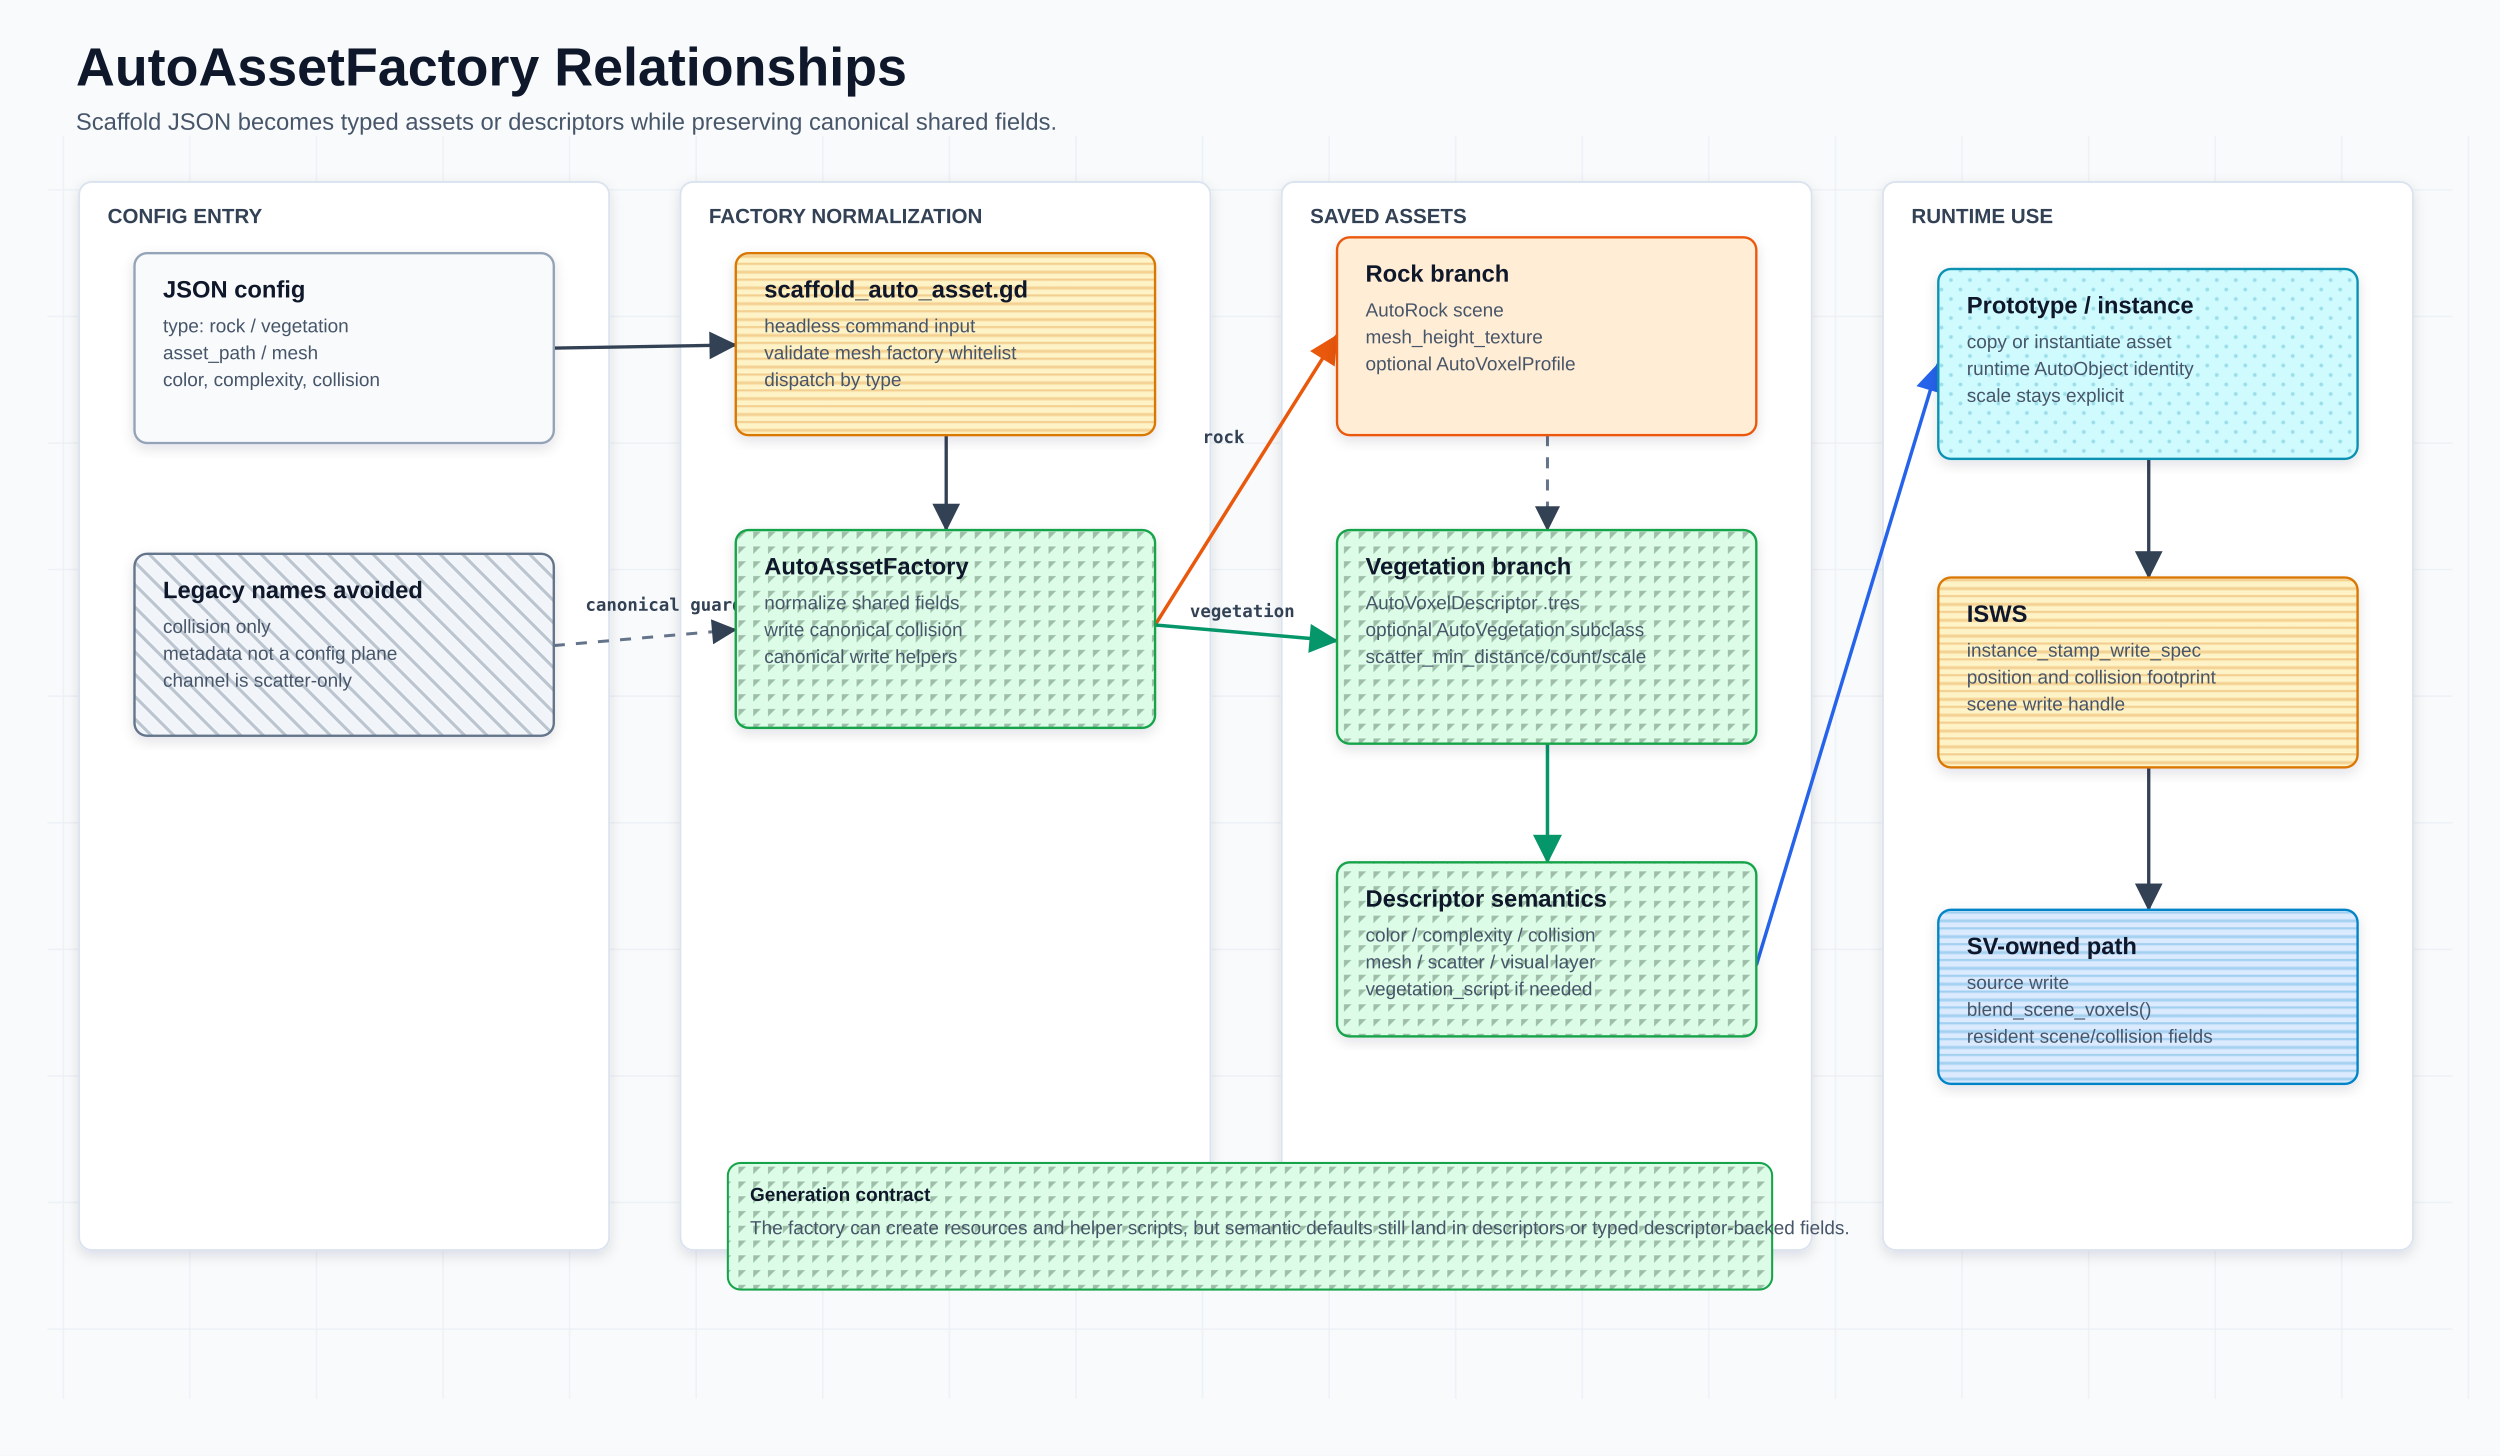
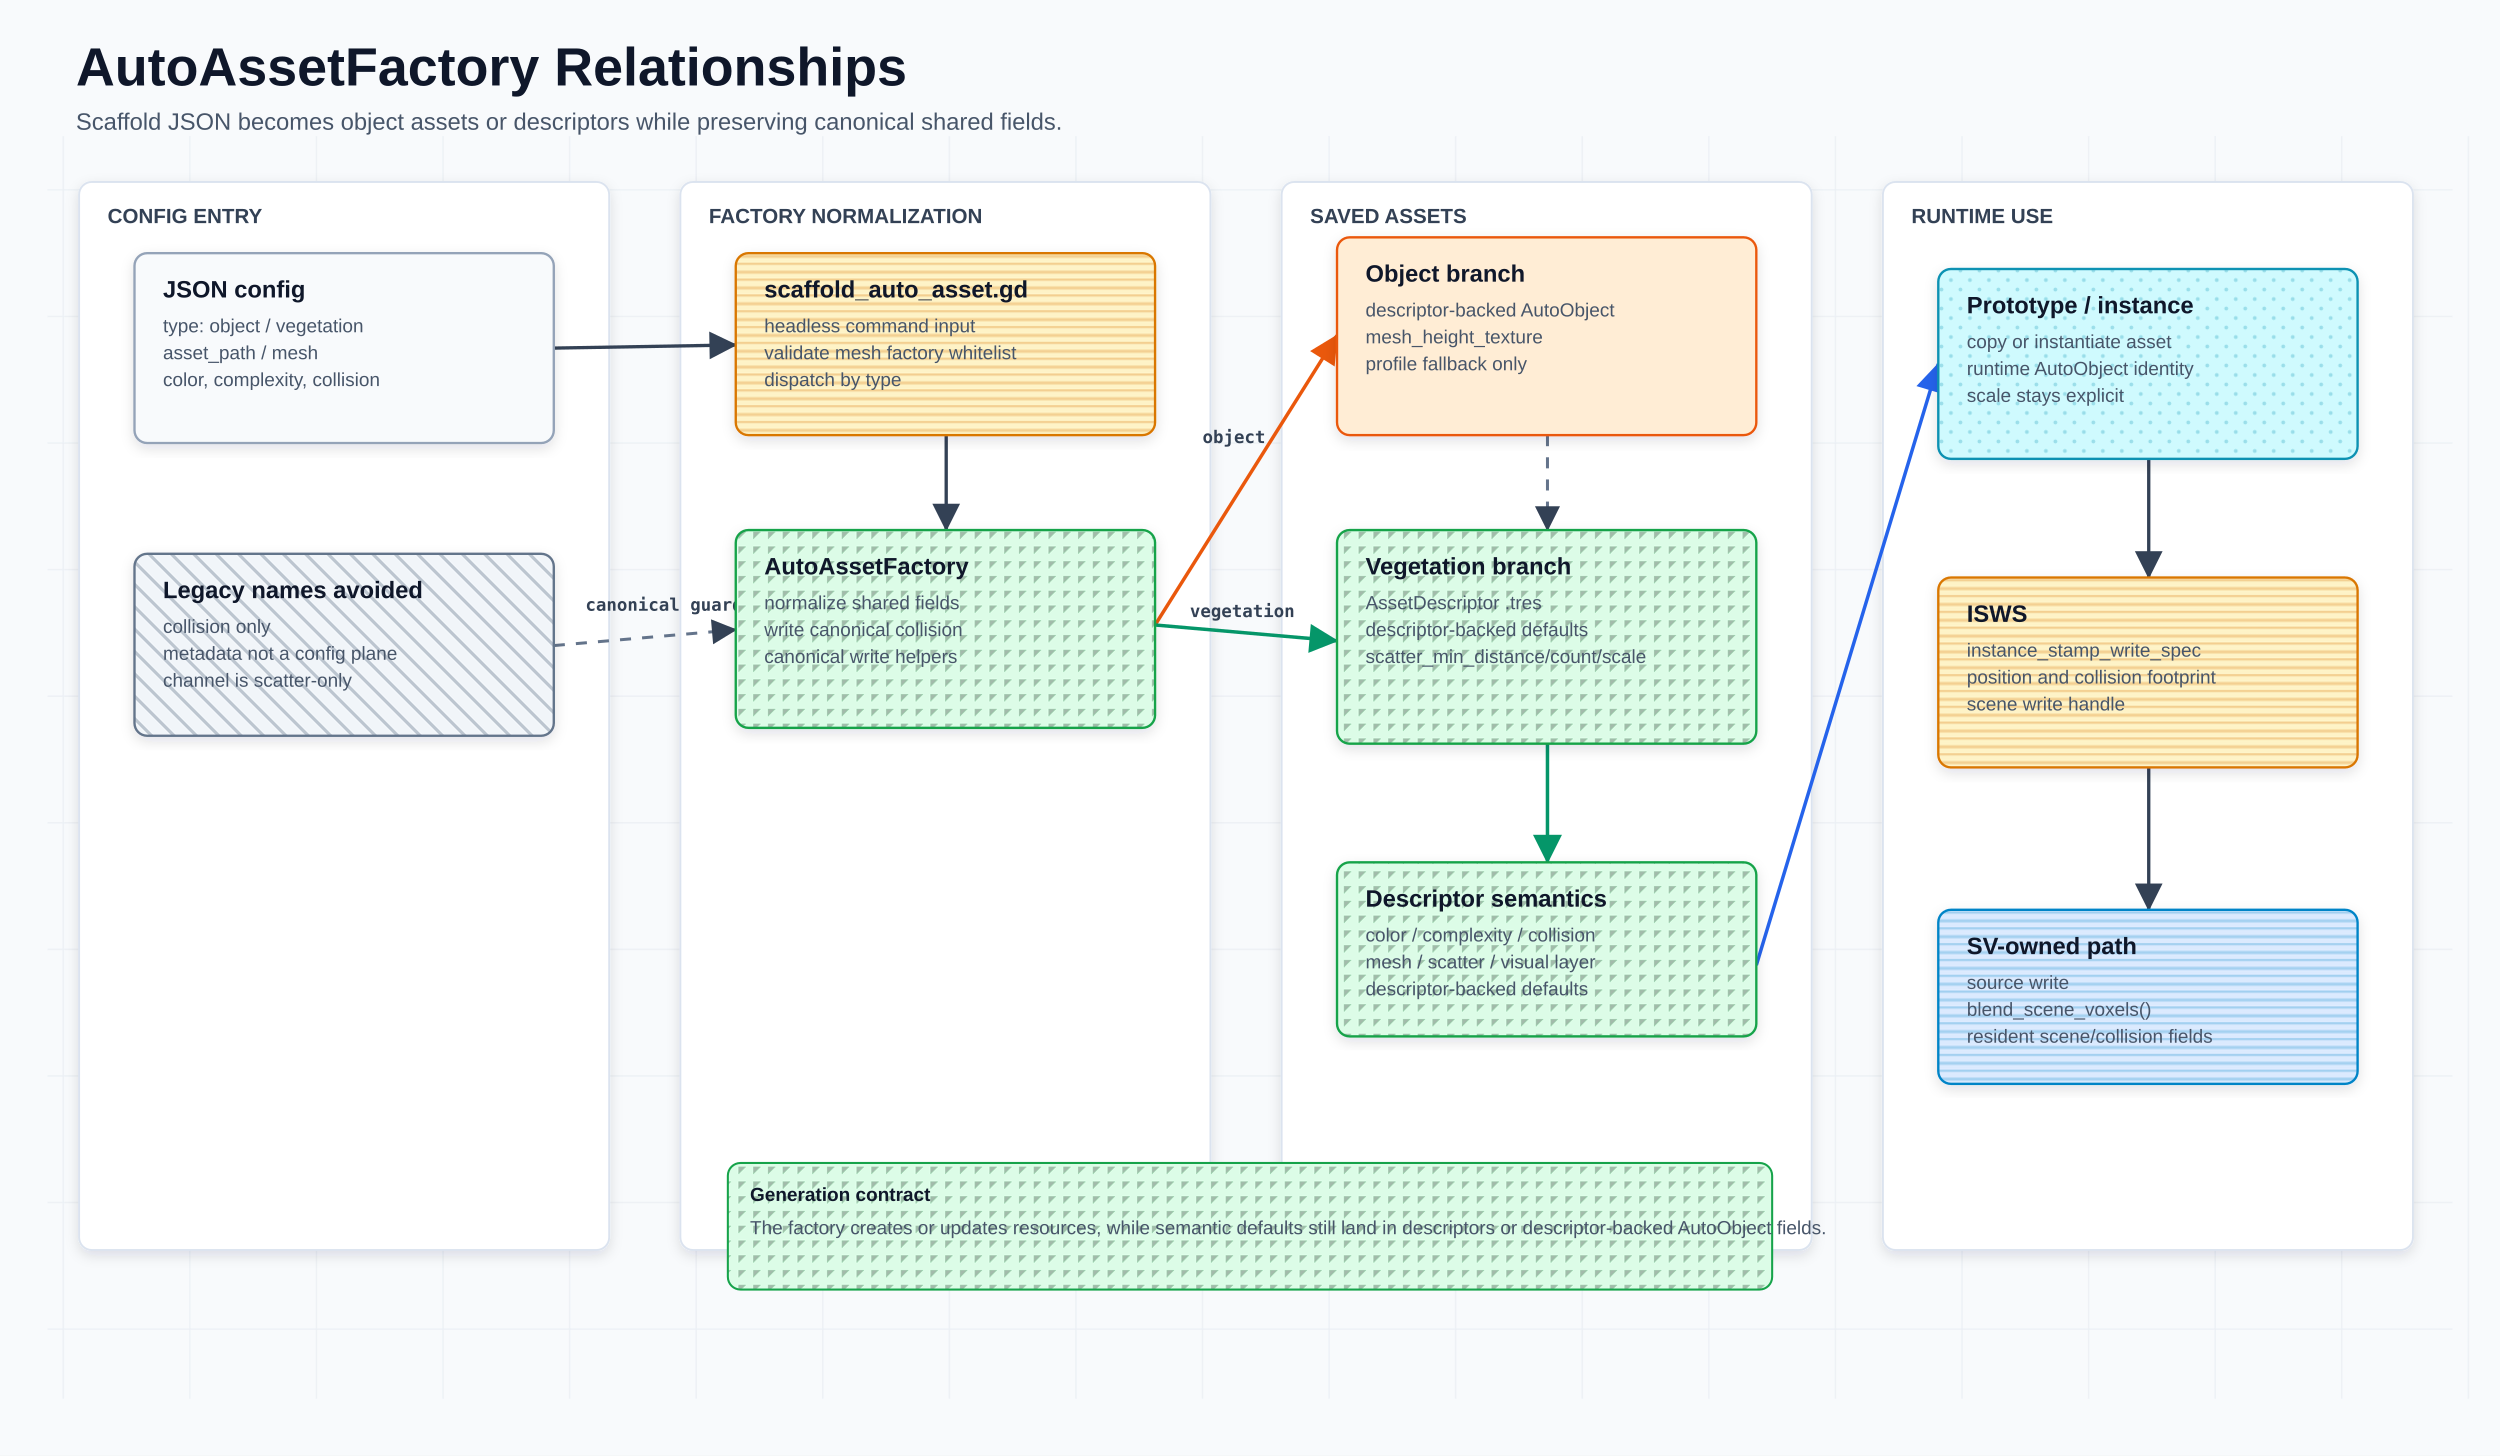
<svg xmlns="http://www.w3.org/2000/svg" width="1580" height="920" viewBox="0 0 1580 920" role="img" aria-labelledby="title desc">
  <defs>
    <marker id="arrow" viewBox="0 0 12 12" refX="10.5" refY="6" markerWidth="10" markerHeight="10" orient="auto">
      <path d="M1,1 L11,6 L1,11 Z" fill="#334155" />
    </marker>
    <marker id="arrow-blue" viewBox="0 0 12 12" refX="10.5" refY="6" markerWidth="10" markerHeight="10" orient="auto">
      <path d="M1,1 L11,6 L1,11 Z" fill="#2563eb" />
    </marker>
    <marker id="arrow-green" viewBox="0 0 12 12" refX="10.5" refY="6" markerWidth="10" markerHeight="10" orient="auto">
      <path d="M1,1 L11,6 L1,11 Z" fill="#059669" />
    </marker>
    <marker id="arrow-orange" viewBox="0 0 12 12" refX="10.5" refY="6" markerWidth="10" markerHeight="10" orient="auto">
      <path d="M1,1 L11,6 L1,11 Z" fill="#ea580c" />
    </marker>
    <filter id="shadow" x="-8%" y="-8%" width="116%" height="116%">
      <feDropShadow dx="0" dy="3" stdDeviation="4" flood-color="#0f172a" flood-opacity="0.12" />
    </filter>
    <pattern id="autoobject-dot-bg" patternUnits="userSpaceOnUse" width="12" height="12">
      <rect width="12" height="12" fill="#cffafe" />
      <circle cx="3" cy="3" r="1.25" fill="#0891b2" opacity="0.256" />
      <circle cx="9" cy="9" r="1.25" fill="#0891b2" opacity="0.256" />
    </pattern>
    <pattern id="descriptor-grid" patternUnits="userSpaceOnUse" width="9.333" height="9.333">
      <rect width="9.333" height="9.333" fill="#dcfce7" />
      <path d="M4.667 0H0V4.667" stroke="#16a34a" stroke-width="0.333" opacity="0.258" />
      <path d="M0 4.667L4.667 0" stroke="#16a34a" stroke-width="0.333" opacity="0.258" />
    </pattern>
    <pattern id="sv-stripe-blue" patternUnits="userSpaceOnUse" width="10" height="10">
      <rect width="10" height="10" fill="#dbeafe" />
      <rect y="1" width="10" height="2" fill="#0284c7" opacity="0.235" />
      <rect y="6" width="10" height="1.5" fill="#0284c7" opacity="0.235" />
    </pattern>
    <pattern id="sv-stripe-amber" patternUnits="userSpaceOnUse" width="10" height="10">
      <rect width="10" height="10" fill="#fef3c7" />
      <rect y="1" width="10" height="2" fill="#d97706" opacity="0.264" />
      <rect y="6" width="10" height="1.5" fill="#d97706" opacity="0.264" />
    </pattern>
    <pattern id="note-hatch" patternUnits="userSpaceOnUse" width="10" height="10" patternTransform="rotate(45)">
      <rect width="10" height="10" fill="#f1f5f9" />
      <rect x="0" y="0" width="10" height="2" fill="#64748b" opacity="0.362" />
    </pattern>
  </defs>
  <style>
    :root { color-scheme: light; }
    .bg { fill: #f8fafc; }
    .grid { stroke: #e2e8f0; stroke-width: 1; opacity: 0.7; }
    .title { fill: #0f172a; font: 700 34px "Segoe UI", "Microsoft YaHei", Arial, sans-serif; letter-spacing: 0; }
    .subtitle { fill: #475569; font: 500 15px "Segoe UI", "Microsoft YaHei", Arial, sans-serif; letter-spacing: 0; }
    .lane-title { fill: #334155; font: 700 13px "Segoe UI", "Microsoft YaHei", Arial, sans-serif; letter-spacing: 0; }
    .node-title { fill: #0f172a; font: 700 15px "Segoe UI", "Microsoft YaHei", Arial, sans-serif; letter-spacing: 0; }
    .small { fill: #475569; font: 500 12px "Segoe UI", "Microsoft YaHei", Arial, sans-serif; letter-spacing: 0; }
    .mono { fill: #334155; font: 600 11px Consolas, "Cascadia Mono", monospace; letter-spacing: 0; }
    .note-text { fill: #0f172a; font: 600 12px "Segoe UI", "Microsoft YaHei", Arial, sans-serif; letter-spacing: 0; }
    .lane { fill: #ffffff; stroke: #dbe3ef; stroke-width: 1.2; filter: url(#shadow); }
    .node { stroke-width: 1.5; filter: url(#shadow); }
    .edge { stroke: #334155; stroke-width: 2.1; fill: none; marker-end: url(#arrow); }
    .edge-blue { stroke: #2563eb; stroke-width: 2.2; fill: none; marker-end: url(#arrow-blue); }
    .edge-green { stroke: #059669; stroke-width: 2.2; fill: none; marker-end: url(#arrow-green); }
    .edge-orange { stroke: #ea580c; stroke-width: 2.2; fill: none; marker-end: url(#arrow-orange); }
    .edge-dash { stroke: #64748b; stroke-width: 1.9; fill: none; stroke-dasharray: 7 7; marker-end: url(#arrow); }
    .edge-warn { stroke: #dc2626; stroke-width: 2; fill: none; stroke-dasharray: 8 6; marker-end: url(#arrow); }
  </style>
  <rect class="bg" x="0" y="0" width="1580" height="920" />
  <g opacity="0.65">
    <line class="grid" x1="40" y1="86" x2="40" y2="884" />
    <line class="grid" x1="120" y1="86" x2="120" y2="884" />
    <line class="grid" x1="200" y1="86" x2="200" y2="884" />
    <line class="grid" x1="280" y1="86" x2="280" y2="884" />
    <line class="grid" x1="360" y1="86" x2="360" y2="884" />
    <line class="grid" x1="440" y1="86" x2="440" y2="884" />
    <line class="grid" x1="520" y1="86" x2="520" y2="884" />
    <line class="grid" x1="600" y1="86" x2="600" y2="884" />
    <line class="grid" x1="680" y1="86" x2="680" y2="884" />
    <line class="grid" x1="760" y1="86" x2="760" y2="884" />
    <line class="grid" x1="840" y1="86" x2="840" y2="884" />
    <line class="grid" x1="920" y1="86" x2="920" y2="884" />
    <line class="grid" x1="1000" y1="86" x2="1000" y2="884" />
    <line class="grid" x1="1080" y1="86" x2="1080" y2="884" />
    <line class="grid" x1="1160" y1="86" x2="1160" y2="884" />
    <line class="grid" x1="1240" y1="86" x2="1240" y2="884" />
    <line class="grid" x1="1320" y1="86" x2="1320" y2="884" />
    <line class="grid" x1="1400" y1="86" x2="1400" y2="884" />
    <line class="grid" x1="1480" y1="86" x2="1480" y2="884" />
    <line class="grid" x1="1560" y1="86" x2="1560" y2="884" />
    <line class="grid" x1="30" y1="120" x2="1550" y2="120" />
    <line class="grid" x1="30" y1="200" x2="1550" y2="200" />
    <line class="grid" x1="30" y1="280" x2="1550" y2="280" />
    <line class="grid" x1="30" y1="360" x2="1550" y2="360" />
    <line class="grid" x1="30" y1="440" x2="1550" y2="440" />
    <line class="grid" x1="30" y1="520" x2="1550" y2="520" />
    <line class="grid" x1="30" y1="600" x2="1550" y2="600" />
    <line class="grid" x1="30" y1="680" x2="1550" y2="680" />
    <line class="grid" x1="30" y1="760" x2="1550" y2="760" />
    <line class="grid" x1="30" y1="840" x2="1550" y2="840" />
  </g>
  <text class="title" x="48" y="54">AutoAssetFactory Relationships</text>
-   <text class="subtitle" x="48" y="82">Scaffold JSON becomes typed assets or descriptors while preserving canonical shared fields.</text>
+   <text class="subtitle" x="48" y="82">Scaffold JSON becomes object assets or descriptors while preserving canonical shared fields.</text>
  <g>
    <rect class="lane" x="50" y="115" width="335" height="675" rx="8" />
    <text class="lane-title" x="68" y="141">CONFIG ENTRY</text>
    <rect class="lane" x="430" y="115" width="335" height="675" rx="8" />
    <text class="lane-title" x="448" y="141">FACTORY NORMALIZATION</text>
    <rect class="lane" x="810" y="115" width="335" height="675" rx="8" />
    <text class="lane-title" x="828" y="141">SAVED ASSETS</text>
    <rect class="lane" x="1190" y="115" width="335" height="675" rx="8" />
    <text class="lane-title" x="1208" y="141">RUNTIME USE</text>
  </g>
  <g>
    <path class="edge" d="M 350 220 L 465 218" />
    <path class="edge" d="M 598 275 L 598 335" />
    <path class="edge-orange" d="M 730 395 L 845 212" />
-     <text class="mono" x="760" y="280">rock</text>
+     <text class="mono" x="760" y="280">object</text>
    <path class="edge-green" d="M 730 395 L 845 405" />
    <text class="mono" x="752" y="390">vegetation</text>
    <path class="edge-dash" d="M 978 275 L 978 335" />
    <path class="edge-green" d="M 978 470 L 978 545" />
    <path class="edge-blue" d="M 1110 610 L 1225 230" />
    <path class="edge" d="M 1358 290 L 1358 365" />
    <path class="edge" d="M 1358 485 L 1358 575" />
    <path class="edge-dash" d="M 350 408 L 465 398" />
    <text class="mono" x="370" y="386">canonical guard</text>
  </g>
  <g>
    <g id="json-config">
      <rect class="node" x="85" y="160" width="265" height="120" rx="8" fill="#f8fafc" stroke="#94a3b8" />
      <text class="node-title" x="103" y="188">JSON config</text>
      <text class="small">
-         <tspan x="103" y="210">type: rock / vegetation</tspan>
+         <tspan x="103" y="210">type: object / vegetation</tspan>
        <tspan x="103" y="227">asset_path / mesh</tspan>
        <tspan x="103" y="244">color, complexity, collision</tspan>
      </text>
    </g>
    <g id="removed-names-avoided">
      <rect class="node" x="85" y="350" width="265" height="115" rx="8" fill="url(#note-hatch)" stroke="#64748b" />
      <text class="node-title" x="103" y="378">Legacy names avoided</text>
      <text class="small">
        <tspan x="103" y="400">collision only</tspan>
        <tspan x="103" y="417">metadata not a config plane</tspan>
        <tspan x="103" y="434">channel is scatter-only</tspan>
      </text>
    </g>
    <g id="scaffold_auto_asset.gd">
      <rect class="node" x="465" y="160" width="265" height="115" rx="8" fill="url(#sv-stripe-amber)" stroke="#d97706" />
      <text class="node-title" x="483" y="188">scaffold_auto_asset.gd</text>
      <text class="small">
        <tspan x="483" y="210">headless command input</tspan>
        <tspan x="483" y="227">validate mesh factory whitelist</tspan>
        <tspan x="483" y="244">dispatch by type</tspan>
      </text>
    </g>
    <g id="autoassetfactory">
      <rect class="node" x="465" y="335" width="265" height="125" rx="8" fill="url(#descriptor-grid)" stroke="#16a34a" />
      <text class="node-title" x="483" y="363">AutoAssetFactory</text>
      <text class="small">
        <tspan x="483" y="385">normalize shared fields</tspan>
        <tspan x="483" y="402">write canonical collision</tspan>
        <tspan x="483" y="419">canonical write helpers</tspan>
      </text>
    </g>
-     <g id="rock-branch">
+     <g id="object-branch">
      <rect class="node" x="845" y="150" width="265" height="125" rx="8" fill="#ffedd5" stroke="#ea580c" />
-       <text class="node-title" x="863" y="178">Rock branch</text>
-       <text class="small">
-         <tspan x="863" y="200">AutoRock scene</tspan>
+       <text class="node-title" x="863" y="178">Object branch</text>
+       <text class="small">
+         <tspan x="863" y="200">descriptor-backed AutoObject</tspan>
        <tspan x="863" y="217">mesh_height_texture</tspan>
-         <tspan x="863" y="234">optional AutoVoxelProfile</tspan>
+         <tspan x="863" y="234">profile fallback only</tspan>
      </text>
    </g>
    <g id="vegetation-branch">
      <rect class="node" x="845" y="335" width="265" height="135" rx="8" fill="url(#descriptor-grid)" stroke="#16a34a" />
      <text class="node-title" x="863" y="363">Vegetation branch</text>
      <text class="small">
-         <tspan x="863" y="385">AutoVoxelDescriptor .tres</tspan>
-         <tspan x="863" y="402">optional AutoVegetation subclass</tspan>
+         <tspan x="863" y="385">AssetDescriptor .tres</tspan>
+         <tspan x="863" y="402">descriptor-backed defaults</tspan>
        <tspan x="863" y="419">scatter_min_distance/count/scale</tspan>
      </text>
    </g>
    <g id="descriptor-semantics">
      <rect class="node" x="845" y="545" width="265" height="110" rx="8" fill="url(#descriptor-grid)" stroke="#16a34a" />
      <text class="node-title" x="863" y="573">Descriptor semantics</text>
      <text class="small">
        <tspan x="863" y="595">color / complexity / collision</tspan>
        <tspan x="863" y="612">mesh / scatter / visual layer</tspan>
-         <tspan x="863" y="629">vegetation_script if needed</tspan>
+         <tspan x="863" y="629">descriptor-backed defaults</tspan>
      </text>
    </g>
    <g id="prototype-/-instance">
      <rect class="node" x="1225" y="170" width="265" height="120" rx="8" fill="url(#autoobject-dot-bg)" stroke="#0891b2" />
      <text class="node-title" x="1243" y="198">Prototype / instance</text>
      <text class="small">
        <tspan x="1243" y="220">copy or instantiate asset</tspan>
        <tspan x="1243" y="237">runtime AutoObject identity</tspan>
        <tspan x="1243" y="254">scale stays explicit</tspan>
      </text>
    </g>
    <g id="instance_stamp_write_spec">
      <rect class="node" x="1225" y="365" width="265" height="120" rx="8" fill="url(#sv-stripe-amber)" stroke="#d97706" />
      <text class="node-title" x="1243" y="393">ISWS</text>
      <text class="small">
        <tspan x="1243" y="415">instance_stamp_write_spec</tspan>
        <tspan x="1243" y="432">position and collision footprint</tspan>
        <tspan x="1243" y="449">scene write handle</tspan>
      </text>
    </g>
    <g id="sv-owned-path">
      <rect class="node" x="1225" y="575" width="265" height="110" rx="8" fill="url(#sv-stripe-blue)" stroke="#0284c7" />
      <text class="node-title" x="1243" y="603">SV-owned path</text>
      <text class="small">
        <tspan x="1243" y="625">source write</tspan>
        <tspan x="1243" y="642">blend_scene_voxels()</tspan>
        <tspan x="1243" y="659">resident scene/collision fields</tspan>
      </text>
    </g>
  </g>
  <g>
    <g>
      <rect x="460" y="735" width="660" height="80" rx="8" fill="url(#descriptor-grid)" stroke="#16a34a" stroke-width="1.3" />
      <text class="note-text" x="474" y="759">Generation contract</text>
      <text class="small">
-         <tspan x="474" y="780">The factory can create resources and helper scripts, but semantic defaults still land in descriptors or typed descriptor-backed fields.</tspan>
+         <tspan x="474" y="780">The factory creates or updates resources, while semantic defaults still land in descriptors or descriptor-backed AutoObject fields.</tspan>
      </text>
    </g>
  </g>
</svg>
